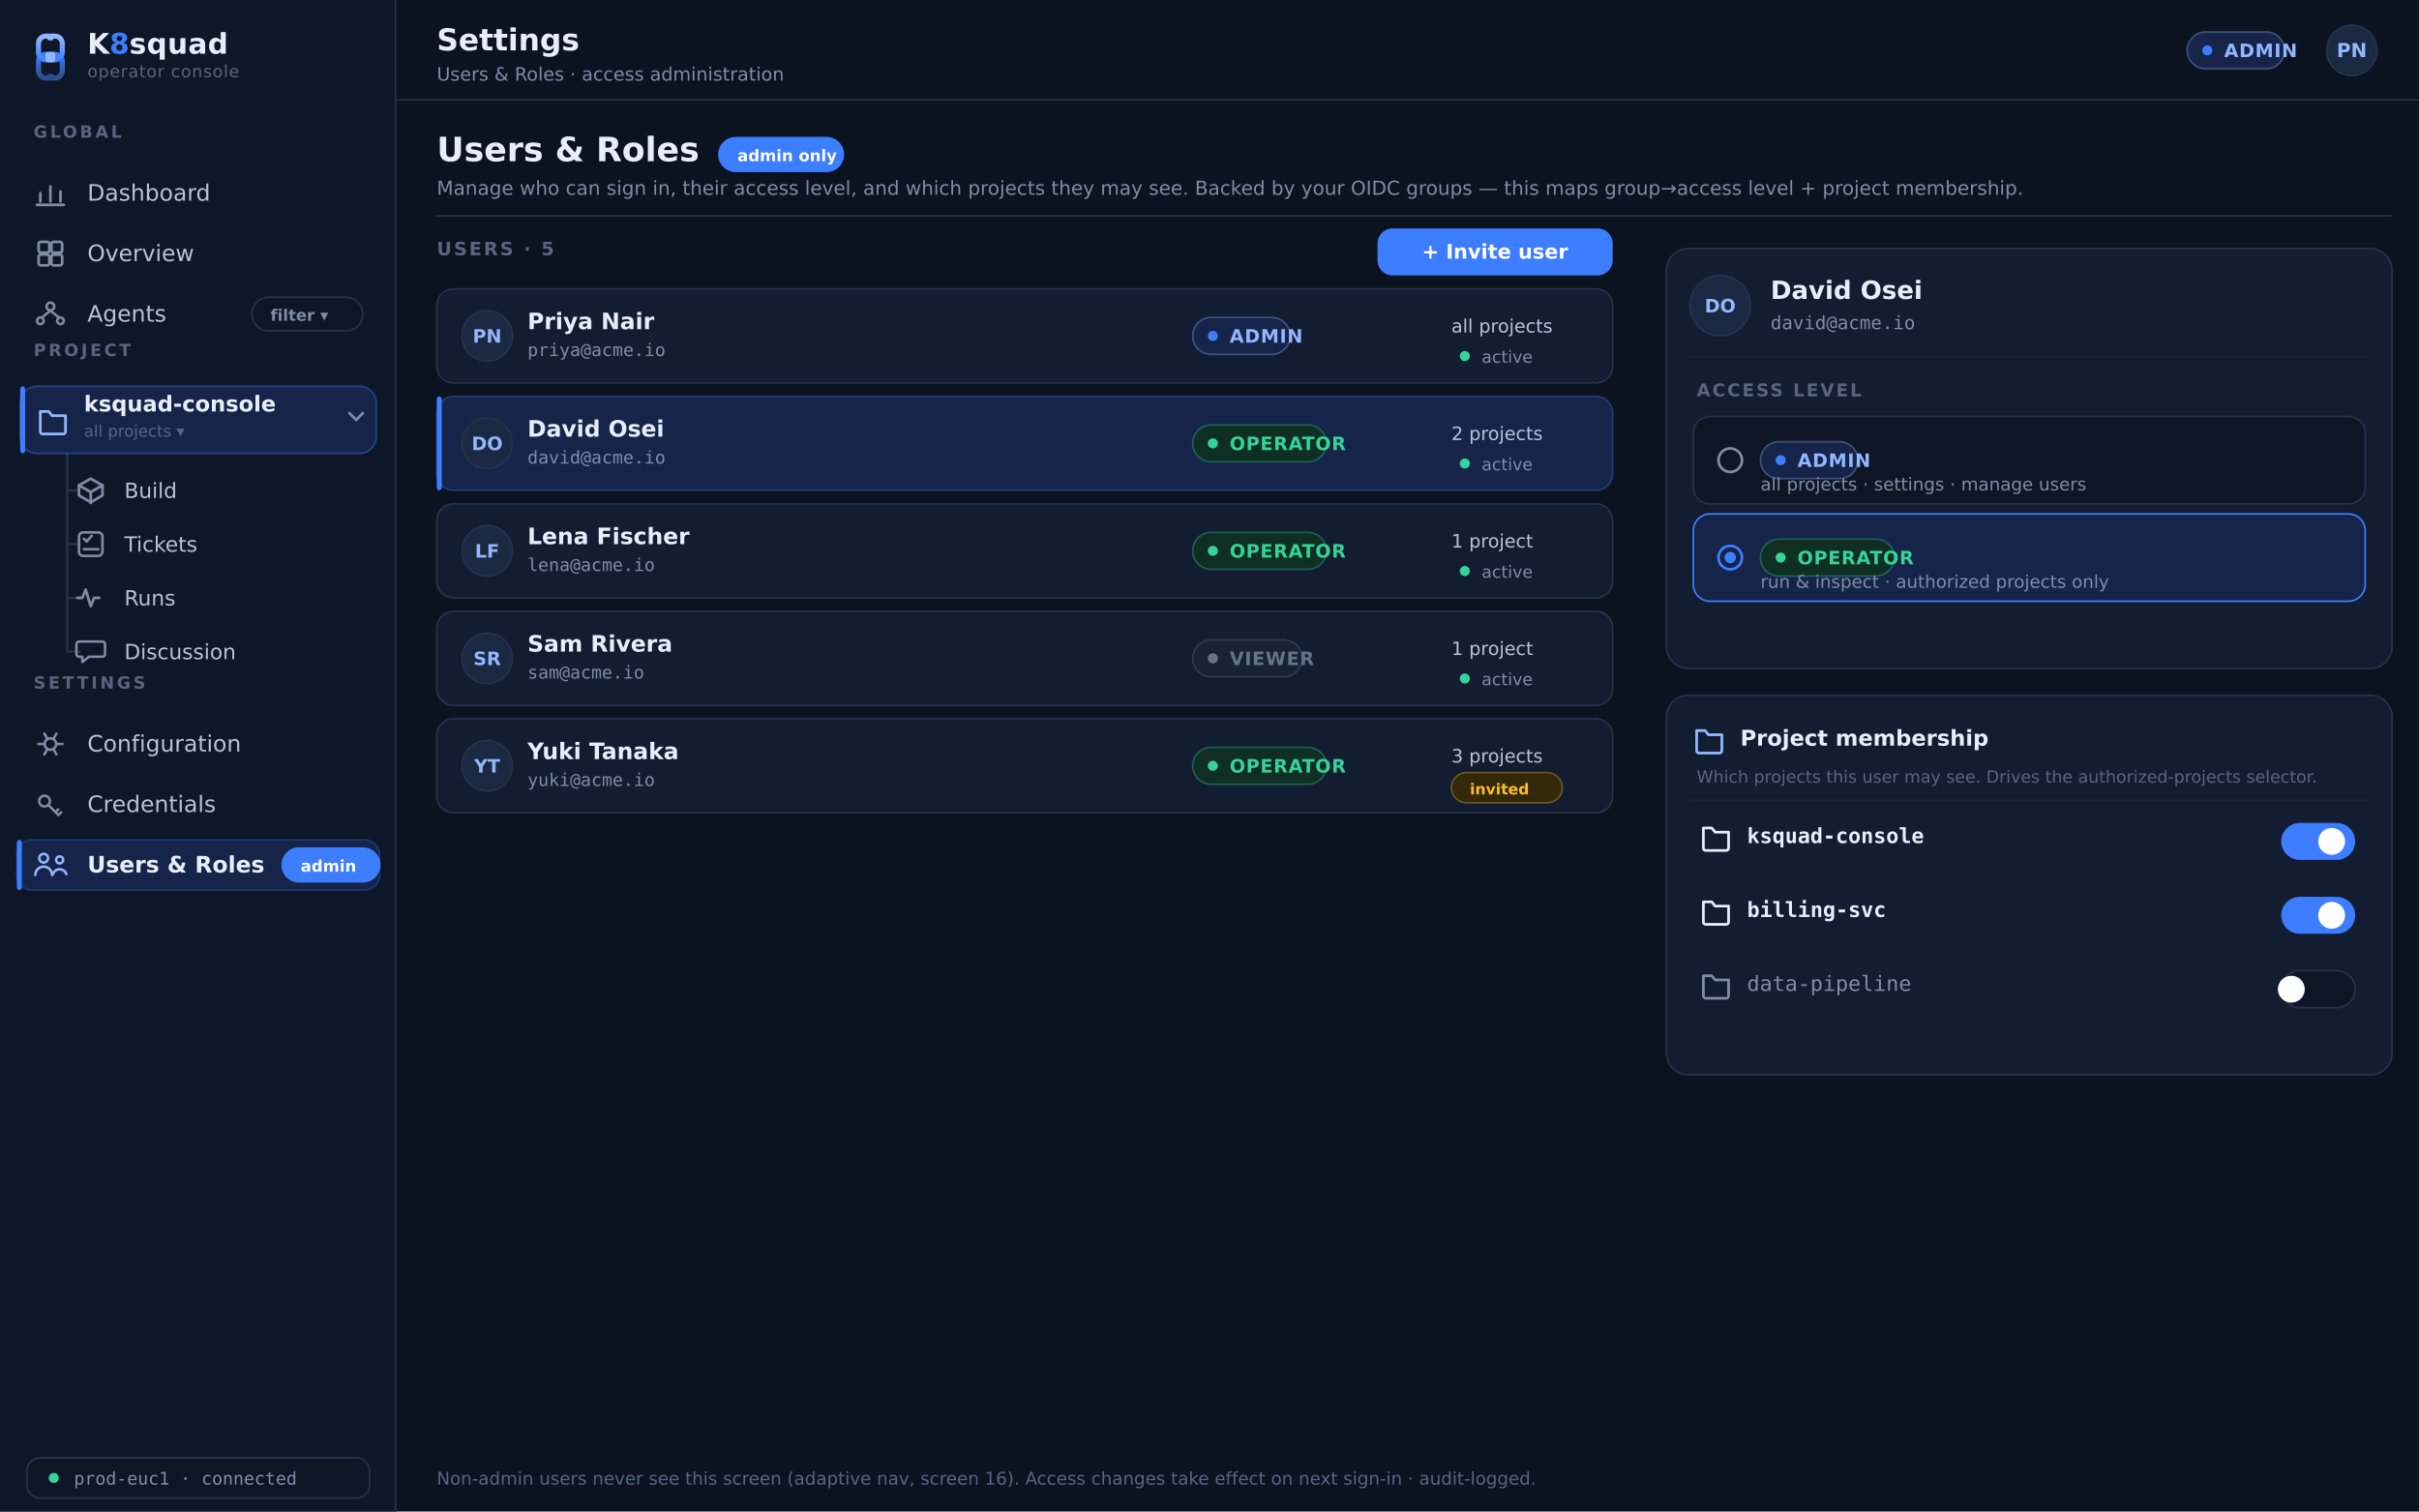
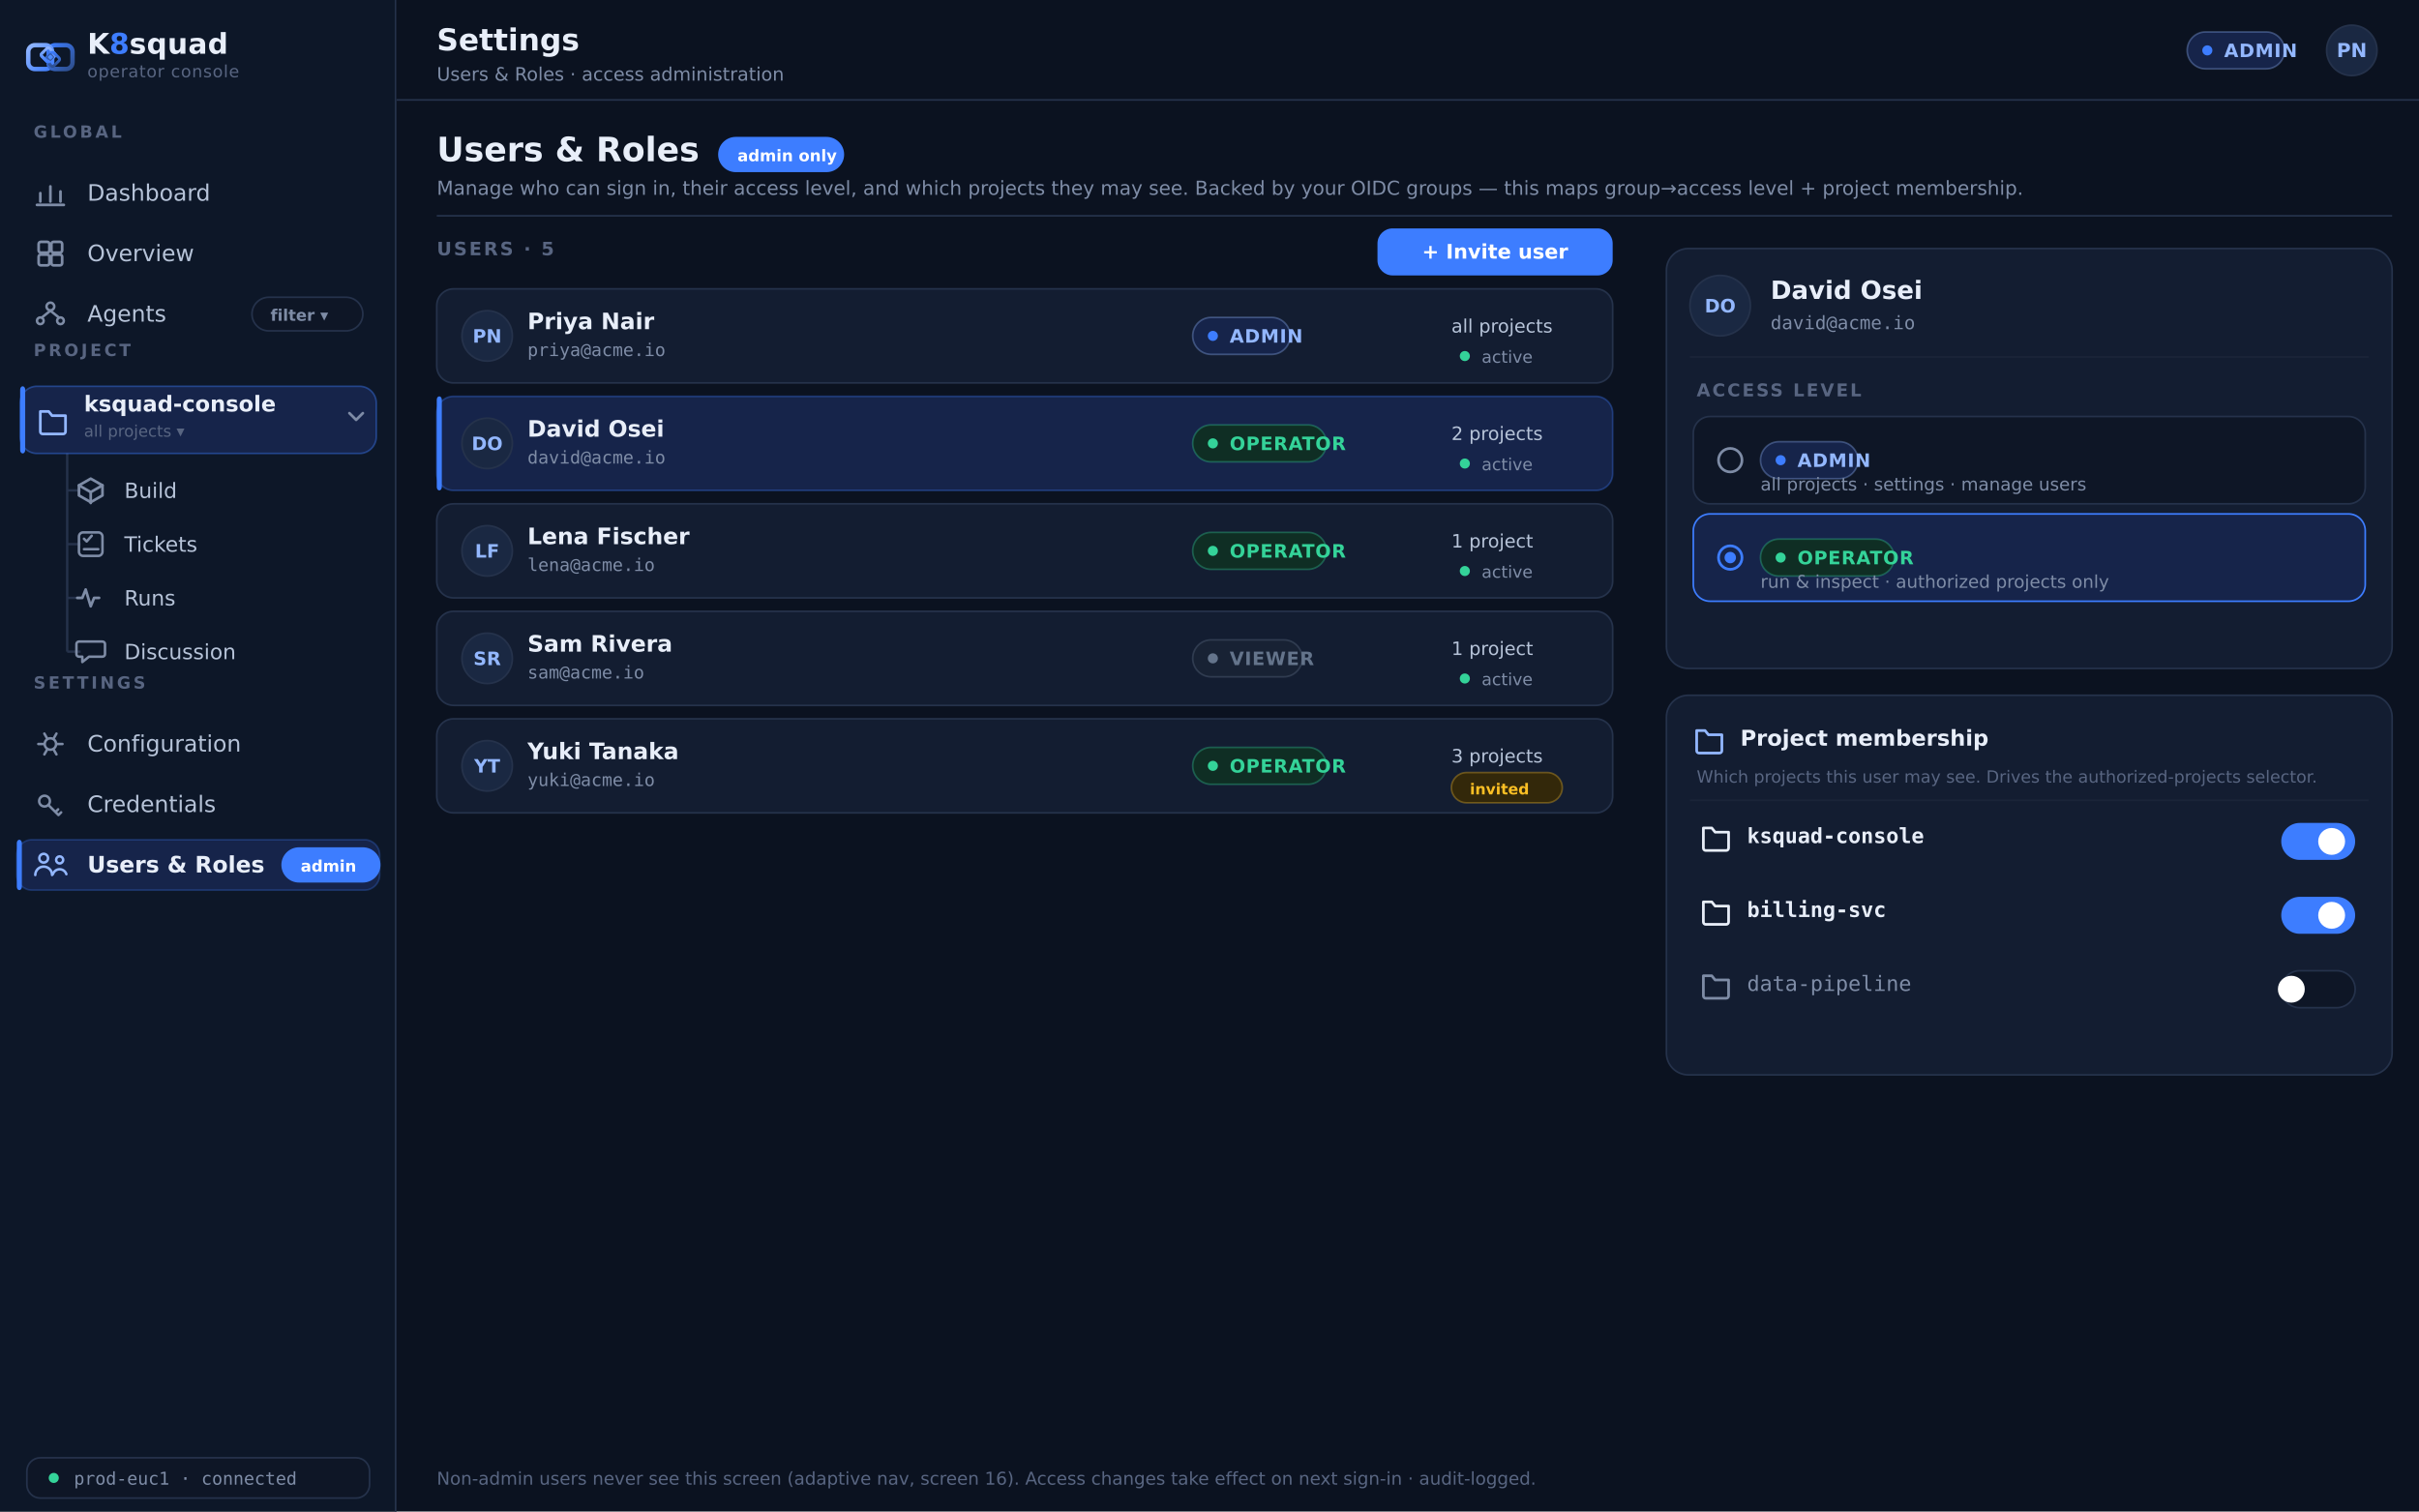
<svg xmlns="http://www.w3.org/2000/svg" width="1440" height="900" viewBox="0 0 1440 900" font-family="DejaVu Sans">
  <defs>
+     <linearGradient id="odinL" x1="0" y1="0" x2="1" y2="1">
+       <stop offset="0" stop-color="#93B7FF" />
+       <stop offset="1" stop-color="#3D7DFF" />
+     </linearGradient>
+     <linearGradient id="odinR" x1="0" y1="0" x2="1" y2="1">
+       <stop offset="0" stop-color="#3D7DFF" />
+       <stop offset="1" stop-color="#2E4E8C" />
+     </linearGradient>
+     <clipPath id="odinCB">
+       <rect x="176" y="256" width="160" height="120" />
+     </clipPath>
+     <clipPath id="odinCK">
+       <rect x="166" y="256" width="180" height="120" />
+     </clipPath>
    <linearGradient id="ringTop" x1="0" y1="0" x2="0" y2="1">
      <stop offset="0" stop-color="#93B7FF" />
      <stop offset="1" stop-color="#3D7DFF" />
    </linearGradient>
    <linearGradient id="ringBot" x1="0" y1="0" x2="0" y2="1">
      <stop offset="0" stop-color="#3D7DFF" />
      <stop offset="1" stop-color="#2E4E8C" />
    </linearGradient>
  </defs>
  <rect x="0" y="0" width="1440" height="900" rx="0" ry="0" fill="#0B1220" stroke="none" stroke-width="1" />
  <rect x="0" y="0" width="236" height="900" rx="0" ry="0" fill="#0D1728" stroke="none" stroke-width="1" />
  <rect x="235" y="0" width="1" height="900" rx="0" ry="0" fill="#25324B" stroke="none" stroke-width="1" />
  <line x1="40" y1="264" x2="40" y2="388" stroke="#25324B" stroke-width="1.4" />
  <line x1="40" y1="388" x2="48" y2="388" stroke="#25324B" stroke-width="1.4" />
  <line x1="40" y1="356" x2="48" y2="356" stroke="#25324B" stroke-width="1.4" />
  <line x1="40" y1="324" x2="48" y2="324" stroke="#25324B" stroke-width="1.4" />
  <line x1="40" y1="292" x2="48" y2="292" stroke="#25324B" stroke-width="1.4" />
  <g transform="translate(30,34) scale(0.33735) translate(-50,-50)">
-     <rect x="29" y="45" width="42" height="42" rx="13" fill="none" stroke="url(#ringBot)" stroke-width="9" />
-     <rect x="29" y="13" width="42" height="42" rx="13" fill="none" stroke="url(#ringTop)" stroke-width="9" />
-     <rect x="41" y="41" width="18" height="18" rx="5" fill="#93B7FF" />
-     <rect x="44.5" y="9.5" width="11" height="11" rx="3" fill="#93B7FF" />
-     <rect x="44.5" y="79.5" width="11" height="11" rx="3" fill="#2E4E8C" />
+     <g transform="scale(0.195313)">
+       <path d="M300,148 h96 a60,60 0 0 1 60,60 v96 a60,60 0 0 1 -60,60 h-96 a60,60 0 0 1 -60,-60 v-96 a60,60 0 0 1 60,-60 z" fill="none" stroke="url(#odinR)" stroke-width="40" stroke-linejoin="round" />
+       <path d="M116,148 h96 a60,60 0 0 1 60,60 v96 a60,60 0 0 1 -60,60 h-96 a60,60 0 0 1 -60,-60 v-96 a60,60 0 0 1 60,-60 z" fill="none" stroke="url(#odinL)" stroke-width="40" stroke-linejoin="round" />
+       <g clip-path="url(#odinCB)">
+         <path d="M300,148 h96 a60,60 0 0 1 60,60 v96 a60,60 0 0 1 -60,60 h-96 a60,60 0 0 1 -60,-60 v-96 a60,60 0 0 1 60,-60 z" fill="none" stroke="url(#odinR)" stroke-width="40" stroke-linejoin="round" />
+       </g>
+       <g transform="rotate(45 256 256)">
+         <path d="M196,206 h64 a18,18 0 0 1 18,18 v64 a18,18 0 0 1 -18,18 h-64 a18,18 0 0 1 -18,-18 v-64 a18,18 0 0 1 18,-18 z" fill="none" stroke="url(#odinL)" stroke-width="26" stroke-linejoin="round" />
+         <path d="M252,206 h64 a18,18 0 0 1 18,18 v64 a18,18 0 0 1 -18,18 h-64 a18,18 0 0 1 -18,-18 v-64 a18,18 0 0 1 18,-18 z" fill="none" stroke="url(#odinR)" stroke-width="26" stroke-linejoin="round" />
+         <g clip-path="url(#odinCK)">
+           <path d="M196,206 h64 a18,18 0 0 1 18,18 v64 a18,18 0 0 1 -18,18 h-64 a18,18 0 0 1 -18,-18 v-64 a18,18 0 0 1 18,-18 z" fill="none" stroke="url(#odinL)" stroke-width="26" stroke-linejoin="round" />
+         </g>
+         <rect x="230" y="230" width="52" height="52" rx="9" fill="#2E4E8C" />
+         <rect x="237" y="237" width="38" height="38" rx="7" fill="#4D8BFF" />
+       </g>
+     </g>
  </g>
  <text x="52" y="32" font-family="DejaVu Sans" font-size="17" fill="#E8EEF9" font-weight="700" text-anchor="start" letter-spacing="0.2">K<tspan fill="#3D7DFF">8</tspan>squad</text>
  <text x="52" y="46" font-family="DejaVu Sans" font-size="10" fill="#586581" font-weight="400" text-anchor="start" letter-spacing="0.4">operator console</text>
  <text x="20" y="82" font-family="DejaVu Sans" font-size="10" fill="#586581" font-weight="700" text-anchor="start" letter-spacing="1.6">GLOBAL</text>
  <g fill="none" stroke="#7E8CA6" stroke-width="1.6" stroke-linecap="round" stroke-linejoin="round">
    <line x1="24" y1="120" x2="24" y2="115" />
    <line x1="30" y1="120" x2="30" y2="111" />
    <line x1="36" y1="120" x2="36" y2="114" />
    <line x1="22" y1="122" x2="38" y2="122" />
  </g>
  <text x="52" y="119.5" font-family="DejaVu Sans" font-size="13.5" fill="#B6C3D8" font-weight="500" text-anchor="start">Dashboard</text>
  <g fill="none" stroke="#7E8CA6" stroke-width="1.6" stroke-linecap="round" stroke-linejoin="round">
    <rect x="23" y="144" width="6.4" height="6.4" rx="1.3" />
    <rect x="30.6" y="144" width="6.4" height="6.4" rx="1.3" />
    <rect x="23" y="151.6" width="6.4" height="6.4" rx="1.3" />
    <rect x="30.6" y="151.6" width="6.4" height="6.4" rx="1.3" />
  </g>
  <text x="52" y="155.5" font-family="DejaVu Sans" font-size="13.5" fill="#B6C3D8" font-weight="500" text-anchor="start">Overview</text>
  <g fill="none" stroke="#7E8CA6" stroke-width="1.5" stroke-linecap="round" stroke-linejoin="round">
    <circle cx="30" cy="182.5" r="2.3" />
    <circle cx="24" cy="191" r="2" />
    <circle cx="36" cy="191" r="2" />
    <line x1="30" y1="185" x2="25" y2="189" />
    <line x1="30" y1="185" x2="35" y2="189" />
  </g>
  <text x="52" y="191.5" font-family="DejaVu Sans" font-size="13.5" fill="#B6C3D8" font-weight="500" text-anchor="start">Agents</text>
  <rect x="150" y="177" width="66" height="20" rx="10.0" ry="10.0" fill="#0E1626" stroke="#25324B" stroke-width="1" />
  <text x="161" y="191.0" font-family="DejaVu Sans" font-size="9.5" fill="#7E8CA6" font-weight="600" text-anchor="start">filter ▾</text>
  <text x="20" y="212" font-family="DejaVu Sans" font-size="10" fill="#586581" font-weight="700" text-anchor="start" letter-spacing="1.6">PROJECT</text>
  <rect x="12" y="230" width="212" height="40" rx="10" ry="10" fill="#16244A" stroke="#3D7DFF66" stroke-width="1" />
  <rect x="12" y="230" width="3" height="40" rx="2" ry="2" fill="#3D7DFF" stroke="none" stroke-width="1" />
  <g fill="none" stroke="#93B7FF" stroke-width="1.6" stroke-linecap="round" stroke-linejoin="round">
    <path d="M24 245 h5 l2 2.5 h8 v9.5 a1.4 1.4 0 0 1 -1.4 1.4 h-12.2 a1.4 1.4 0 0 1 -1.4 -1.4 z" />
  </g>
  <text x="50" y="245" font-family="DejaVu Sans" font-size="13" fill="#E8EEF9" font-weight="700" text-anchor="start">ksquad-console</text>
  <text x="50" y="260" font-family="DejaVu Sans" font-size="9.5" fill="#586581" font-weight="400" text-anchor="start">all projects  ▾</text>
  <path d="M208 246 l4 4 l4 -4" fill="none" stroke="#7E8CA6" stroke-width="1.6" stroke-linecap="round" stroke-linejoin="round" />
  <g fill="none" stroke="#7E8CA6" stroke-width="1.6" stroke-linecap="round" stroke-linejoin="round">
    <path d="M54 285 l7 4 v6 l-7 4 l-7 -4 v-6 z" />
    <path d="M47 289 l7 4 l7 -4" />
    <path d="M54 293 v6.5" />
  </g>
  <text x="74" y="296.5" font-family="DejaVu Sans" font-size="12.5" fill="#B6C3D8" font-weight="500" text-anchor="start">Build</text>
  <g fill="none" stroke="#7E8CA6" stroke-width="1.5" stroke-linecap="round" stroke-linejoin="round">
    <rect x="47" y="317" width="14" height="14" rx="2.5" />
    <path d="M50 320.8 l1.6 1.6 l3 -3.4" />
    <line x1="50" y1="327" x2="58.5" y2="327" />
  </g>
  <text x="74" y="328.5" font-family="DejaVu Sans" font-size="12.5" fill="#B6C3D8" font-weight="500" text-anchor="start">Tickets</text>
  <g fill="none" stroke="#7E8CA6" stroke-width="1.6" stroke-linecap="round" stroke-linejoin="round">
    <path d="M46 356 h3 l2 -5 l3 10 l2 -5 h3" />
  </g>
  <text x="74" y="360.5" font-family="DejaVu Sans" font-size="12.5" fill="#B6C3D8" font-weight="500" text-anchor="start">Runs</text>
  <g fill="none" stroke="#7E8CA6" stroke-width="1.5" stroke-linecap="round" stroke-linejoin="round">
    <path d="M47 382 h14 a1.5 1.5 0 0 1 1.5 1.5 v6 a1.5 1.5 0 0 1 -1.5 1.5 h-8 l-4 3.2 v-3.2 h-2 a1.5 1.5 0 0 1 -1.5 -1.5 v-6 a1.5 1.5 0 0 1 1.5 -1.5 z" />
  </g>
  <text x="74" y="392.5" font-family="DejaVu Sans" font-size="12.5" fill="#B6C3D8" font-weight="500" text-anchor="start">Discussion</text>
  <text x="20" y="410" font-family="DejaVu Sans" font-size="10" fill="#586581" font-weight="700" text-anchor="start" letter-spacing="1.6">SETTINGS</text>
  <g fill="none" stroke="#7E8CA6" stroke-width="1.5" stroke-linecap="round" stroke-linejoin="round">
    <circle cx="30" cy="443" r="3.4" />
    <line x1="34.2" y1="443.0" x2="37.2" y2="443.0" />
    <line x1="32.1" y1="446.6" x2="33.6" y2="449.2" />
    <line x1="27.9" y1="446.6" x2="26.4" y2="449.2" />
    <line x1="25.8" y1="443.0" x2="22.8" y2="443.0" />
    <line x1="27.9" y1="439.4" x2="26.4" y2="436.8" />
    <line x1="32.1" y1="439.4" x2="33.6" y2="436.8" />
  </g>
  <text x="52" y="447.5" font-family="DejaVu Sans" font-size="13.5" fill="#B6C3D8" font-weight="500" text-anchor="start">Configuration</text>
  <g fill="none" stroke="#7E8CA6" stroke-width="1.5" stroke-linecap="round" stroke-linejoin="round">
    <circle cx="26.5" cy="477" r="3.2" />
    <path d="M28.8 479.3 l6 6 M33 483.5 l1.6 -1.6 M34.8 485.3 l1.6 -1.6" />
  </g>
  <text x="52" y="483.5" font-family="DejaVu Sans" font-size="13.5" fill="#B6C3D8" font-weight="500" text-anchor="start">Credentials</text>
  <rect x="10" y="500" width="216" height="30" rx="9" ry="9" fill="#16244A" stroke="#3D7DFF44" stroke-width="1" />
  <rect x="10" y="500" width="3" height="30" rx="2" ry="2" fill="#3D7DFF" stroke="none" stroke-width="1" />
  <g fill="none" stroke="#93B7FF" stroke-width="1.5" stroke-linecap="round" stroke-linejoin="round">
    <circle cx="26" cy="511" r="2.6" />
    <path d="M21 521 a5 5 0 0 1 10 0" />
    <circle cx="35.5" cy="512" r="2.1" />
    <path d="M31.5 520.5 a4.2 4.2 0 0 1 8 0" />
  </g>
  <text x="52" y="519.5" font-family="DejaVu Sans" font-size="13.5" fill="#E8EEF9" font-weight="600" text-anchor="start">Users &amp; Roles</text>
  <rect x="168" y="505" width="58" height="20" rx="10.0" ry="10.0" fill="#3D7DFF" stroke="#3D7DFF" stroke-width="1" />
  <text x="179" y="519.0" font-family="DejaVu Sans" font-size="9.5" fill="#fff" font-weight="600" text-anchor="start">admin</text>
  <rect x="16" y="868" width="204" height="24" rx="8" ry="8" fill="#0E1626" stroke="#25324B" stroke-width="1" />
  <circle cx="32" cy="880" r="3" fill="#34D399" />
  <text x="44" y="884" font-family="DejaVu Sans Mono" font-size="10.5" fill="#7E8CA6" font-weight="400" text-anchor="start">prod-euc1 · connected</text>
  <rect x="236" y="0" width="1204" height="60" rx="0" ry="0" fill="#0B1220" stroke="none" stroke-width="1" />
  <rect x="236" y="59" width="1204" height="1" rx="0" ry="0" fill="#25324B" stroke="none" stroke-width="1" />
  <text x="260" y="30" font-family="DejaVu Sans" font-size="18" fill="#E8EEF9" font-weight="700" text-anchor="start">Settings</text>
  <text x="260" y="48" font-family="DejaVu Sans" font-size="11" fill="#7E8CA6" font-weight="400" text-anchor="start">Users &amp; Roles · access administration</text>
  <rect x="1302.0" y="19" width="58.0" height="22" rx="11.0" ry="11.0" fill="#16244A" stroke="#93B7FF55" stroke-width="1" />
  <circle cx="1314.0" cy="30.0" r="3" fill="#3D7DFF" />
  <text x="1324.0" y="34.0" font-family="DejaVu Sans" font-size="11" fill="#93B7FF" font-weight="700" text-anchor="start" letter-spacing="0.4">ADMIN</text>
  <circle cx="1400" cy="30" r="15" fill="#1A2842" stroke="#25324B" />
  <text x="1400" y="34" font-family="DejaVu Sans" font-size="11.5" fill="#93B7FF" font-weight="700" text-anchor="middle">PN</text>
  <text x="260" y="96" font-family="DejaVu Sans" font-size="20" fill="#E8EEF9" font-weight="700" text-anchor="start">Users &amp; Roles</text>
  <rect x="428" y="82" width="74" height="20" rx="10.0" ry="10.0" fill="#3D7DFF" stroke="#3D7DFF" stroke-width="1" />
  <text x="439" y="96.0" font-family="DejaVu Sans" font-size="9.5" fill="#fff" font-weight="600" text-anchor="start">admin only</text>
  <text x="260" y="116" font-family="DejaVu Sans" font-size="11.5" fill="#7E8CA6" font-weight="400" text-anchor="start">Manage who can sign in, their access level, and which projects they may see. Backed by your OIDC groups — this maps group→access level + project membership.</text>
  <rect x="260" y="128" width="1164" height="1" rx="0" ry="0" fill="#25324B" stroke="none" stroke-width="1" />
  <text x="260" y="152" font-family="DejaVu Sans" font-size="11" fill="#586581" font-weight="700" text-anchor="start" letter-spacing="1.2">USERS · 5</text>
  <rect x="820" y="136" width="140" height="28" rx="9" ry="9" fill="#3D7DFF" stroke="none" stroke-width="1" />
  <text x="890" y="154" font-family="DejaVu Sans" font-size="12" fill="#fff" font-weight="700" text-anchor="middle">+ Invite user</text>
  <rect x="260" y="172" width="700" height="56" rx="10" ry="10" fill="#131D31" stroke="#25324B" stroke-width="1" />
  <circle cx="290" cy="200" r="15" fill="#1A2842" stroke="#25324B" />
  <text x="290" y="204" font-family="DejaVu Sans" font-size="11" fill="#93B7FF" font-weight="700" text-anchor="middle">PN</text>
  <text x="314" y="196" font-family="DejaVu Sans" font-size="13.5" fill="#E8EEF9" font-weight="700" text-anchor="start">Priya Nair</text>
  <text x="314" y="212" font-family="DejaVu Sans Mono" font-size="10.5" fill="#7E8CA6" font-weight="400" text-anchor="start">priya@acme.io</text>
  <rect x="710" y="189" width="58.0" height="22" rx="11.0" ry="11.0" fill="#16244A" stroke="#93B7FF55" stroke-width="1" />
  <circle cx="722" cy="200.0" r="3" fill="#3D7DFF" />
  <text x="732" y="204.0" font-family="DejaVu Sans" font-size="11" fill="#93B7FF" font-weight="700" text-anchor="start" letter-spacing="0.4">ADMIN</text>
  <text x="864" y="198" font-family="DejaVu Sans" font-size="11" fill="#B6C3D8" font-weight="400" text-anchor="start">all projects</text>
  <circle cx="872" cy="212" r="3" fill="#34D399" />
  <text x="882" y="216" font-family="DejaVu Sans" font-size="10" fill="#7E8CA6" font-weight="400" text-anchor="start">active</text>
  <rect x="260" y="236" width="700" height="56" rx="10" ry="10" fill="#16244A" stroke="#3D7DFF55" stroke-width="1" />
  <rect x="260" y="236" width="3" height="56" rx="2" ry="2" fill="#3D7DFF" stroke="none" stroke-width="1" />
  <circle cx="290" cy="264" r="15" fill="#1A2842" stroke="#25324B" />
  <text x="290" y="268" font-family="DejaVu Sans" font-size="11" fill="#93B7FF" font-weight="700" text-anchor="middle">DO</text>
  <text x="314" y="260" font-family="DejaVu Sans" font-size="13.5" fill="#E8EEF9" font-weight="700" text-anchor="start">David Osei</text>
  <text x="314" y="276" font-family="DejaVu Sans Mono" font-size="10.5" fill="#7E8CA6" font-weight="400" text-anchor="start">david@acme.io</text>
  <rect x="710" y="253" width="79.6" height="22" rx="11.0" ry="11.0" fill="#0F2E24" stroke="#34D39955" stroke-width="1" />
  <circle cx="722" cy="264.0" r="3" fill="#34D399" />
  <text x="732" y="268.0" font-family="DejaVu Sans" font-size="11" fill="#34D399" font-weight="700" text-anchor="start" letter-spacing="0.4">OPERATOR</text>
  <text x="864" y="262" font-family="DejaVu Sans" font-size="11" fill="#B6C3D8" font-weight="400" text-anchor="start">2 projects</text>
  <circle cx="872" cy="276" r="3" fill="#34D399" />
  <text x="882" y="280" font-family="DejaVu Sans" font-size="10" fill="#7E8CA6" font-weight="400" text-anchor="start">active</text>
  <rect x="260" y="300" width="700" height="56" rx="10" ry="10" fill="#131D31" stroke="#25324B" stroke-width="1" />
  <circle cx="290" cy="328" r="15" fill="#1A2842" stroke="#25324B" />
  <text x="290" y="332" font-family="DejaVu Sans" font-size="11" fill="#93B7FF" font-weight="700" text-anchor="middle">LF</text>
  <text x="314" y="324" font-family="DejaVu Sans" font-size="13.5" fill="#E8EEF9" font-weight="700" text-anchor="start">Lena Fischer</text>
  <text x="314" y="340" font-family="DejaVu Sans Mono" font-size="10.5" fill="#7E8CA6" font-weight="400" text-anchor="start">lena@acme.io</text>
  <rect x="710" y="317" width="79.6" height="22" rx="11.0" ry="11.0" fill="#0F2E24" stroke="#34D39955" stroke-width="1" />
  <circle cx="722" cy="328.0" r="3" fill="#34D399" />
  <text x="732" y="332.0" font-family="DejaVu Sans" font-size="11" fill="#34D399" font-weight="700" text-anchor="start" letter-spacing="0.4">OPERATOR</text>
  <text x="864" y="326" font-family="DejaVu Sans" font-size="11" fill="#B6C3D8" font-weight="400" text-anchor="start">1 project</text>
  <circle cx="872" cy="340" r="3" fill="#34D399" />
  <text x="882" y="344" font-family="DejaVu Sans" font-size="10" fill="#7E8CA6" font-weight="400" text-anchor="start">active</text>
  <rect x="260" y="364" width="700" height="56" rx="10" ry="10" fill="#131D31" stroke="#25324B" stroke-width="1" />
  <circle cx="290" cy="392" r="15" fill="#1A2842" stroke="#25324B" />
  <text x="290" y="396" font-family="DejaVu Sans" font-size="11" fill="#93B7FF" font-weight="700" text-anchor="middle">SR</text>
  <text x="314" y="388" font-family="DejaVu Sans" font-size="13.5" fill="#E8EEF9" font-weight="700" text-anchor="start">Sam Rivera</text>
  <text x="314" y="404" font-family="DejaVu Sans Mono" font-size="10.5" fill="#7E8CA6" font-weight="400" text-anchor="start">sam@acme.io</text>
  <rect x="710" y="381" width="65.2" height="22" rx="11.0" ry="11.0" fill="#182234" stroke="#64748B55" stroke-width="1" />
  <circle cx="722" cy="392.0" r="3" fill="#64748B" />
  <text x="732" y="396.0" font-family="DejaVu Sans" font-size="11" fill="#64748B" font-weight="700" text-anchor="start" letter-spacing="0.4">VIEWER</text>
  <text x="864" y="390" font-family="DejaVu Sans" font-size="11" fill="#B6C3D8" font-weight="400" text-anchor="start">1 project</text>
  <circle cx="872" cy="404" r="3" fill="#34D399" />
  <text x="882" y="408" font-family="DejaVu Sans" font-size="10" fill="#7E8CA6" font-weight="400" text-anchor="start">active</text>
  <rect x="260" y="428" width="700" height="56" rx="10" ry="10" fill="#131D31" stroke="#25324B" stroke-width="1" />
  <circle cx="290" cy="456" r="15" fill="#1A2842" stroke="#25324B" />
  <text x="290" y="460" font-family="DejaVu Sans" font-size="11" fill="#93B7FF" font-weight="700" text-anchor="middle">YT</text>
  <text x="314" y="452" font-family="DejaVu Sans" font-size="13.5" fill="#E8EEF9" font-weight="700" text-anchor="start">Yuki Tanaka</text>
  <text x="314" y="468" font-family="DejaVu Sans Mono" font-size="10.5" fill="#7E8CA6" font-weight="400" text-anchor="start">yuki@acme.io</text>
  <rect x="710" y="445" width="79.6" height="22" rx="11.0" ry="11.0" fill="#0F2E24" stroke="#34D39955" stroke-width="1" />
  <circle cx="722" cy="456.0" r="3" fill="#34D399" />
  <text x="732" y="460.0" font-family="DejaVu Sans" font-size="11" fill="#34D399" font-weight="700" text-anchor="start" letter-spacing="0.4">OPERATOR</text>
  <text x="864" y="454" font-family="DejaVu Sans" font-size="11" fill="#B6C3D8" font-weight="400" text-anchor="start">3 projects</text>
  <rect x="864" y="460" width="66" height="18" rx="9.0" ry="9.0" fill="#33280A" stroke="#FBBF2455" stroke-width="1" />
  <text x="875" y="473.0" font-family="DejaVu Sans" font-size="9" fill="#FBBF24" font-weight="600" text-anchor="start">invited</text>
  <rect x="992" y="148" width="432" height="250" rx="13" ry="13" fill="#131D31" stroke="#25324B" stroke-width="1" />
  <circle cx="1024" cy="182" r="18" fill="#1A2842" stroke="#25324B" />
  <text x="1024" y="186" font-family="DejaVu Sans" font-size="11" fill="#93B7FF" font-weight="700" text-anchor="middle">DO</text>
  <text x="1054" y="178" font-family="DejaVu Sans" font-size="15" fill="#E8EEF9" font-weight="700" text-anchor="start">David Osei</text>
  <text x="1054" y="196" font-family="DejaVu Sans Mono" font-size="11" fill="#7E8CA6" font-weight="400" text-anchor="start">david@acme.io</text>
  <rect x="1006" y="212" width="404" height="1" rx="0" ry="0" fill="#1A2438" stroke="none" stroke-width="1" />
  <text x="1010" y="236" font-family="DejaVu Sans" font-size="10.5" fill="#586581" font-weight="700" text-anchor="start" letter-spacing="1.2">ACCESS LEVEL</text>
  <rect x="1008" y="248" width="400" height="52" rx="10" ry="10" fill="#0E1626" stroke="#25324B" stroke-width="1" />
  <circle cx="1030" cy="274" r="7" fill="none" stroke="#7E8CA6" stroke-width="1.6" />
  <rect x="1048" y="263" width="58.0" height="22" rx="11.0" ry="11.0" fill="#16244A" stroke="#93B7FF55" stroke-width="1" />
  <circle cx="1060" cy="274.0" r="3" fill="#3D7DFF" />
  <text x="1070" y="278.0" font-family="DejaVu Sans" font-size="11" fill="#93B7FF" font-weight="700" text-anchor="start" letter-spacing="0.4">ADMIN</text>
  <text x="1048" y="292" font-family="DejaVu Sans" font-size="10.5" fill="#7E8CA6" font-weight="400" text-anchor="start">all projects · settings · manage users</text>
  <rect x="1008" y="306" width="400" height="52" rx="10" ry="10" fill="#16244A" stroke="#3D7DFF" stroke-width="1" />
  <circle cx="1030" cy="332" r="7" fill="none" stroke="#3D7DFF" stroke-width="1.6" />
  <circle cx="1030" cy="332" r="3.4" fill="#3D7DFF" />
  <rect x="1048" y="321" width="79.6" height="22" rx="11.0" ry="11.0" fill="#0F2E24" stroke="#34D39955" stroke-width="1" />
  <circle cx="1060" cy="332.0" r="3" fill="#34D399" />
  <text x="1070" y="336.0" font-family="DejaVu Sans" font-size="11" fill="#34D399" font-weight="700" text-anchor="start" letter-spacing="0.4">OPERATOR</text>
  <text x="1048" y="350" font-family="DejaVu Sans" font-size="10.5" fill="#7E8CA6" font-weight="400" text-anchor="start">run &amp; inspect · authorized projects only</text>
  <rect x="992" y="414" width="432" height="226" rx="13" ry="13" fill="#131D31" stroke="#25324B" stroke-width="1" />
  <g fill="none" stroke="#93B7FF" stroke-width="1.6" stroke-linecap="round" stroke-linejoin="round">
    <path d="M1010 435 h5 l2 2.5 h8 v9.5 a1.4 1.4 0 0 1 -1.4 1.4 h-12.2 a1.4 1.4 0 0 1 -1.4 -1.4 z" />
  </g>
  <text x="1036" y="444" font-family="DejaVu Sans" font-size="13" fill="#E8EEF9" font-weight="700" text-anchor="start">Project membership</text>
  <text x="1010" y="466" font-family="DejaVu Sans" font-size="10" fill="#586581" font-weight="400" text-anchor="start">Which projects this user may see. Drives the authorized-projects selector.</text>
  <rect x="1006" y="476" width="404" height="1" rx="0" ry="0" fill="#1A2438" stroke="none" stroke-width="1" />
  <g fill="none" stroke="#E8EEF9" stroke-width="1.6" stroke-linecap="round" stroke-linejoin="round">
    <path d="M1014 493 h5 l2 2.5 h8 v9.5 a1.4 1.4 0 0 1 -1.4 1.4 h-12.2 a1.4 1.4 0 0 1 -1.4 -1.4 z" />
  </g>
  <text x="1040" y="502" font-family="DejaVu Sans Mono" font-size="12.5" fill="#E8EEF9" font-weight="600" text-anchor="start">ksquad-console</text>
  <rect x="1358" y="490" width="44" height="22" rx="11" ry="11" fill="#3D7DFF" stroke="none" stroke-width="1" />
  <circle cx="1388" cy="501" r="8" fill="#fff" />
  <g fill="none" stroke="#E8EEF9" stroke-width="1.6" stroke-linecap="round" stroke-linejoin="round">
    <path d="M1014 537 h5 l2 2.5 h8 v9.5 a1.4 1.4 0 0 1 -1.4 1.4 h-12.2 a1.4 1.4 0 0 1 -1.4 -1.4 z" />
  </g>
  <text x="1040" y="546" font-family="DejaVu Sans Mono" font-size="12.5" fill="#E8EEF9" font-weight="600" text-anchor="start">billing-svc</text>
  <rect x="1358" y="534" width="44" height="22" rx="11" ry="11" fill="#3D7DFF" stroke="none" stroke-width="1" />
  <circle cx="1388" cy="545" r="8" fill="#fff" />
  <g fill="none" stroke="#7E8CA6" stroke-width="1.6" stroke-linecap="round" stroke-linejoin="round">
    <path d="M1014 581 h5 l2 2.5 h8 v9.5 a1.4 1.4 0 0 1 -1.4 1.4 h-12.2 a1.4 1.4 0 0 1 -1.4 -1.4 z" />
  </g>
  <text x="1040" y="590" font-family="DejaVu Sans Mono" font-size="12.5" fill="#7E8CA6" font-weight="400" text-anchor="start">data-pipeline</text>
  <rect x="1358" y="578" width="44" height="22" rx="11" ry="11" fill="#0E1626" stroke="#25324B" stroke-width="1" />
  <circle cx="1364" cy="589" r="8" fill="#fff" />
  <text x="260" y="884" font-family="DejaVu Sans" font-size="10.5" fill="#586581" font-weight="400" text-anchor="start">Non-admin users never see this screen (adaptive nav, screen 16). Access changes take effect on next sign-in · audit-logged.</text>
</svg>
